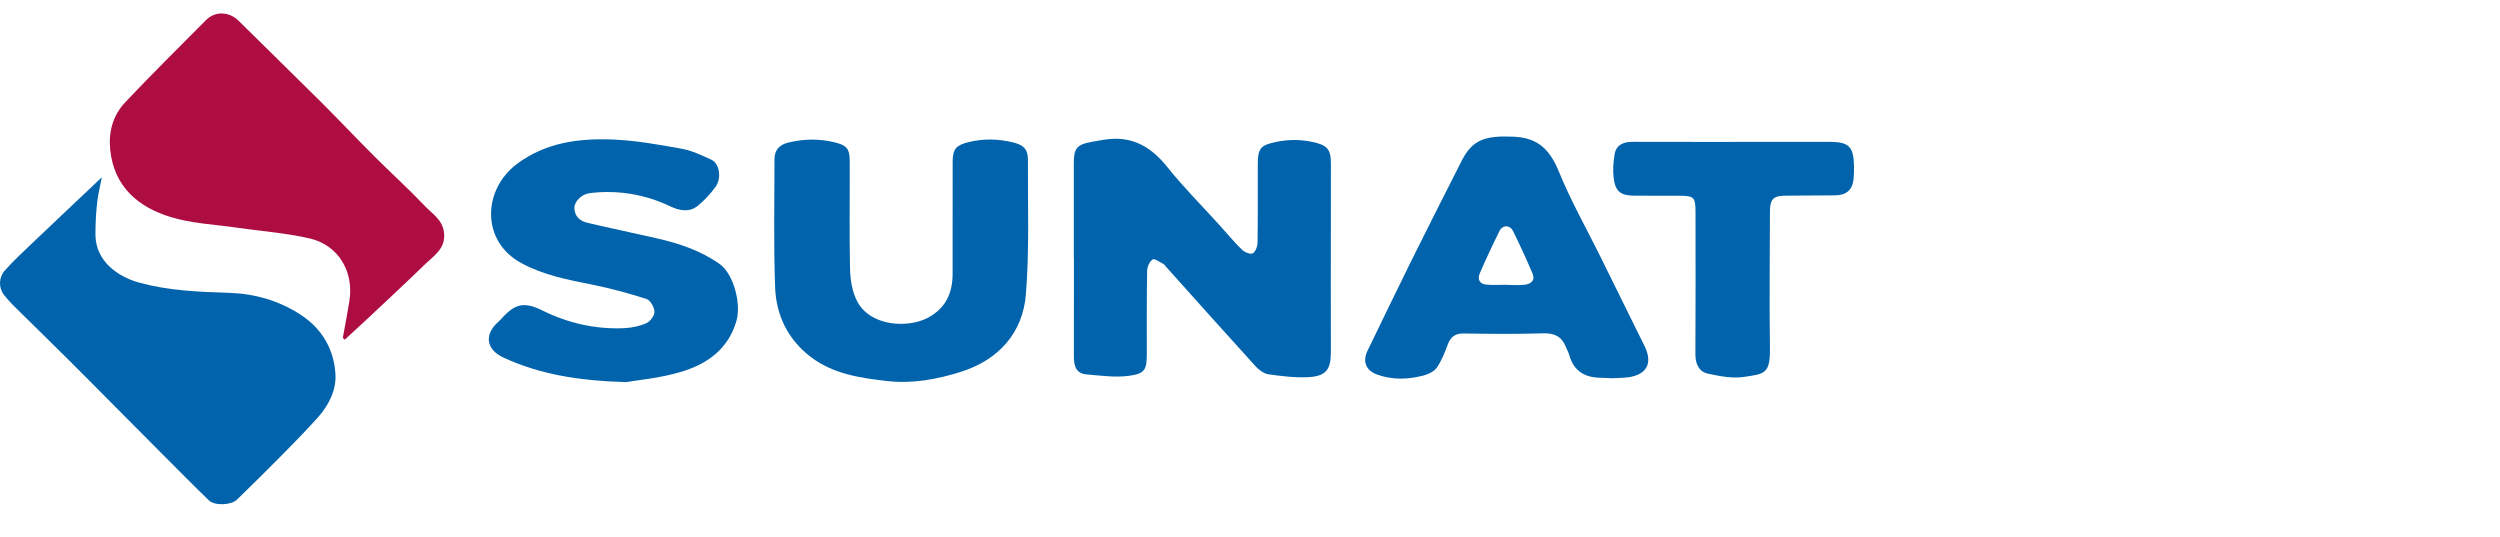
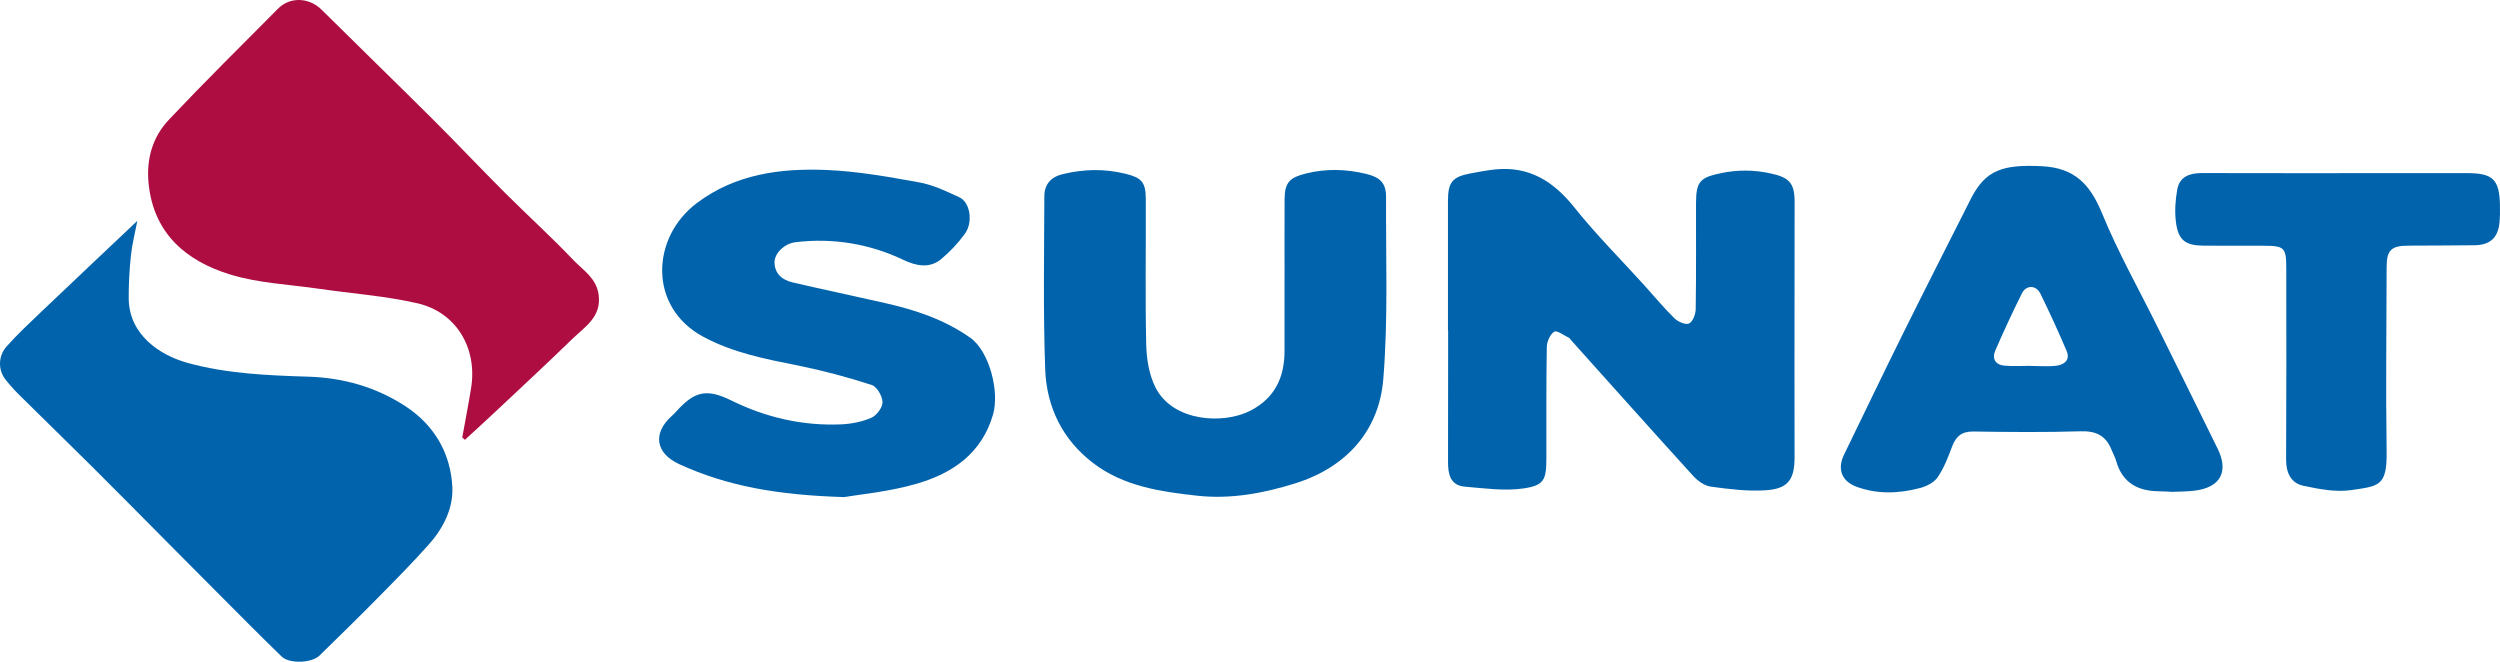
- <svg xmlns="http://www.w3.org/2000/svg" width="149" height="32" viewBox="0 0 149 32">
-   <g>
-     <g>
-       <g>
-         <path fill="#ae0d41" d="M20.432 20.14c.13-.73.273-1.456.391-2.187.284-1.761-.653-3.351-2.379-3.746-1.423-.326-2.896-.429-4.346-.64-1.318-.193-2.68-.246-3.939-.635-1.929-.597-3.363-1.8-3.59-4.005-.111-1.075.166-2.06.895-2.832 1.575-1.667 3.207-3.28 4.824-4.908.537-.54 1.38-.496 1.924.043 1.627 1.614 3.274 3.209 4.898 4.826 1.076 1.071 2.116 2.178 3.19 3.25 1.007 1.006 2.064 1.962 3.044 2.993.43.45 1.019.797 1.116 1.533.131.983-.607 1.412-1.161 1.95-1.114 1.082-2.253 2.138-3.385 3.202-.451.424-.91.84-1.365 1.26l-.117-.105z" />
+ <svg xmlns="http://www.w3.org/2000/svg" id="svg118" version="1.1" viewBox="0 0 110.5 29.248" height="29.248" width="110.5">
+   <defs id="defs122" />
+   <g transform="translate(8.6873582e-5,-0.8032181)" id="g116">
+     <g id="g114">
+       <g id="g88">
+         <path id="path86" d="m 20.432,20.14 c 0.13,-0.73 0.273,-1.456 0.391,-2.187 0.284,-1.761 -0.653,-3.351 -2.379,-3.746 -1.423,-0.326 -2.896,-0.429 -4.346,-0.64 C 12.78,13.374 11.418,13.321 10.159,12.932 8.23,12.335 6.796,11.132 6.569,8.927 6.458,7.852 6.735,6.867 7.464,6.095 c 1.575,-1.667 3.207,-3.28 4.824,-4.908 0.537,-0.54 1.38,-0.496 1.924,0.043 1.627,1.614 3.274,3.209 4.898,4.826 1.076,1.071 2.116,2.178 3.19,3.25 1.007,1.006 2.064,1.962 3.044,2.993 0.43,0.45 1.019,0.797 1.116,1.533 0.131,0.983 -0.607,1.412 -1.161,1.95 -1.114,1.082 -2.253,2.138 -3.385,3.202 -0.451,0.424 -0.91,0.84 -1.365,1.26 l -0.117,-0.105 z" fill="#ae0d41" />
      </g>
-       <g>
-         <path fill="#0163ac" d="M6.07 10.565c-.113.588-.233 1.045-.28 1.51a16.83 16.83 0 0 0-.101 1.94c.025 1.582 1.362 2.491 2.629 2.836 1.737.472 3.52.546 5.307.601 1.55.048 3.004.46 4.306 1.314 1.278.838 1.988 2.084 2.063 3.567.047.92-.397 1.814-1.031 2.526-.735.824-1.513 1.61-2.289 2.396-.84.852-1.698 1.69-2.554 2.526-.339.331-1.327.374-1.671.042-.93-.9-1.84-1.823-2.755-2.74-.746-.746-1.488-1.496-2.232-2.244-1.109-1.115-2.212-2.235-3.326-3.344C3.087 20.45 2.024 19.422.973 18.38a8.123 8.123 0 0 1-.746-.819 1.14 1.14 0 0 1 .067-1.447c.466-.524.98-1.006 1.488-1.49 1.39-1.325 2.789-2.641 4.287-4.059z" />
+       <g id="g92">
+         <path id="path90" d="m 6.07,10.565 c -0.113,0.588 -0.233,1.045 -0.28,1.51 a 16.83,16.83 0 0 0 -0.101,1.94 c 0.025,1.582 1.362,2.491 2.629,2.836 1.737,0.472 3.52,0.546 5.307,0.601 1.55,0.048 3.004,0.46 4.306,1.314 1.278,0.838 1.988,2.084 2.063,3.567 0.047,0.92 -0.397,1.814 -1.031,2.526 -0.735,0.824 -1.513,1.61 -2.289,2.396 -0.84,0.852 -1.698,1.69 -2.554,2.526 -0.339,0.331 -1.327,0.374 -1.671,0.042 C 11.519,28.923 10.609,28 9.694,27.083 8.948,26.337 8.206,25.587 7.462,24.839 6.353,23.724 5.25,22.604 4.136,21.495 3.087,20.45 2.024,19.422 0.973,18.38 A 8.123,8.123 0 0 1 0.227,17.561 1.14,1.14 0 0 1 0.294,16.114 c 0.466,-0.524 0.98,-1.006 1.488,-1.49 1.39,-1.325 2.789,-2.641 4.287,-4.059 z" fill="#0163ac" />
      </g>
-       <g>
-         <path fill="#0163ac" d="M64 15.398V9.7c-.002-.85.189-1.085 1.03-1.239.348-.063.696-.132 1.047-.168 1.51-.156 2.586.521 3.51 1.68.956 1.197 2.047 2.287 3.078 3.425.446.493.87 1.008 1.344 1.473.156.153.494.302.646.231.165-.077.292-.41.295-.633.025-1.564.01-3.129.014-4.693.002-.968.194-1.132 1.126-1.324a5.125 5.125 0 0 1 2.148.012c.833.175 1.085.416 1.084 1.263 0 2.421-.005 4.842-.006 7.263 0 1.34.004 2.681.004 4.022 0 .991-.287 1.397-1.279 1.462-.802.052-1.622-.052-2.424-.162-.278-.038-.579-.254-.777-.472-1.806-1.985-3.591-3.987-5.383-5.984-.037-.041-.066-.1-.112-.123-.22-.106-.535-.343-.646-.271-.184.119-.326.438-.33.676-.029 1.638-.016 3.277-.019 4.916-.001.956-.093 1.207-1.028 1.34-.837.119-1.716-.009-2.573-.08-.655-.056-.748-.561-.746-1.105.005-1.583.004-3.166.004-4.75V15.4z" />
+       <g id="g96">
+         <path id="path94" d="M 64,15.398 V 9.7 c -0.002,-0.85 0.189,-1.085 1.03,-1.239 0.348,-0.063 0.696,-0.132 1.047,-0.168 1.51,-0.156 2.586,0.521 3.51,1.68 0.956,1.197 2.047,2.287 3.078,3.425 0.446,0.493 0.87,1.008 1.344,1.473 0.156,0.153 0.494,0.302 0.646,0.231 0.165,-0.077 0.292,-0.41 0.295,-0.633 0.025,-1.564 0.01,-3.129 0.014,-4.693 0.002,-0.968 0.194,-1.132 1.126,-1.324 a 5.125,5.125 0 0 1 2.148,0.012 c 0.833,0.175 1.085,0.416 1.084,1.263 0,2.421 -0.005,4.842 -0.006,7.263 0,1.34 0.004,2.681 0.004,4.022 0,0.991 -0.287,1.397 -1.279,1.462 -0.802,0.052 -1.622,-0.052 -2.424,-0.162 -0.278,-0.038 -0.579,-0.254 -0.777,-0.472 -1.806,-1.985 -3.591,-3.987 -5.383,-5.984 -0.037,-0.041 -0.066,-0.1 -0.112,-0.123 -0.22,-0.106 -0.535,-0.343 -0.646,-0.271 -0.184,0.119 -0.326,0.438 -0.33,0.676 -0.029,1.638 -0.016,3.277 -0.019,4.916 -10e-4,0.956 -0.093,1.207 -1.028,1.34 -0.837,0.119 -1.716,-0.009 -2.573,-0.08 -0.655,-0.056 -0.748,-0.561 -0.746,-1.105 0.005,-1.583 0.004,-3.166 0.004,-4.75 V 15.4 Z" fill="#0163ac" />
      </g>
-       <g>
-         <path fill="#0163ac" d="M37.307 22.775c-2.954-.09-5.18-.49-7.287-1.457-1.046-.48-1.187-1.366-.321-2.136a2.51 2.51 0 0 0 .196-.197c.805-.895 1.344-1.015 2.427-.482 1.533.755 3.15 1.129 4.855 1.057.454-.02.93-.114 1.343-.295.231-.102.493-.457.487-.69-.007-.265-.248-.682-.476-.755a29.571 29.571 0 0 0-3.274-.864c-1.443-.286-2.88-.567-4.187-1.276-2.414-1.31-2.3-4.369-.273-5.899 1.693-1.278 3.681-1.546 5.705-1.466 1.382.054 2.762.303 4.128.55.61.109 1.198.393 1.77.656.487.223.623 1.117.238 1.628a6.165 6.165 0 0 1-1.063 1.127c-.511.406-1.106.27-1.642.016a8.58 8.58 0 0 0-4.771-.783c-.49.057-.938.49-.928.903.013.505.355.77.797.873 1.355.317 2.717.6 4.073.91 1.344.305 2.626.722 3.784 1.538.832.586 1.302 2.365 1.003 3.397-.497 1.71-1.78 2.585-3.335 3.043-1.252.37-2.578.484-3.249.602z" />
+       <g id="g100">
+         <path id="path98" d="m 37.307,22.775 c -2.954,-0.09 -5.18,-0.49 -7.287,-1.457 -1.046,-0.48 -1.187,-1.366 -0.321,-2.136 a 2.51,2.51 0 0 0 0.196,-0.197 c 0.805,-0.895 1.344,-1.015 2.427,-0.482 1.533,0.755 3.15,1.129 4.855,1.057 0.454,-0.02 0.93,-0.114 1.343,-0.295 0.231,-0.102 0.493,-0.457 0.487,-0.69 C 39,18.31 38.759,17.893 38.531,17.82 A 29.571,29.571 0 0 0 35.257,16.956 C 33.814,16.67 32.377,16.389 31.07,15.68 28.656,14.37 28.77,11.311 30.797,9.781 32.49,8.503 34.478,8.235 36.502,8.315 c 1.382,0.054 2.762,0.303 4.128,0.55 0.61,0.109 1.198,0.393 1.77,0.656 0.487,0.223 0.623,1.117 0.238,1.628 a 6.165,6.165 0 0 1 -1.063,1.127 c -0.511,0.406 -1.106,0.27 -1.642,0.016 a 8.58,8.58 0 0 0 -4.771,-0.783 c -0.49,0.057 -0.938,0.49 -0.928,0.903 0.013,0.505 0.355,0.77 0.797,0.873 1.355,0.317 2.717,0.6 4.073,0.91 1.344,0.305 2.626,0.722 3.784,1.538 0.832,0.586 1.302,2.365 1.003,3.397 -0.497,1.71 -1.78,2.585 -3.335,3.043 -1.252,0.37 -2.578,0.484 -3.249,0.602 z" fill="#0163ac" />
      </g>
-       <g>
-         <path fill="#0163ac" d="M56.777 13.07c0-1.156-.004-2.31.002-3.465.004-.746.235-.958.95-1.135.895-.221 1.766-.195 2.651.018.612.147.887.397.884 1.028-.013 2.681.095 5.374-.122 8.04-.184 2.262-1.602 3.89-3.882 4.608-1.398.439-2.858.714-4.341.55-1.627-.18-3.26-.415-4.611-1.45-1.346-1.03-2.049-2.473-2.11-4.128-.092-2.549-.045-5.103-.038-7.654 0-.52.276-.853.815-.983.924-.223 1.835-.245 2.761-.018.709.173.905.36.908 1.11.01 2.141-.03 4.284.018 6.425.015.65.126 1.36.418 1.928.776 1.507 3.01 1.626 4.198 1.006 1.077-.562 1.5-1.475 1.498-2.64-.002-1.08 0-2.16 0-3.24z" />
+       <g id="g104">
+         <path id="path102" d="m 56.777,13.07 c 0,-1.156 -0.004,-2.31 0.002,-3.465 0.004,-0.746 0.235,-0.958 0.95,-1.135 0.895,-0.221 1.766,-0.195 2.651,0.018 0.612,0.147 0.887,0.397 0.884,1.028 -0.013,2.681 0.095,5.374 -0.122,8.04 -0.184,2.262 -1.602,3.89 -3.882,4.608 -1.398,0.439 -2.858,0.714 -4.341,0.55 -1.627,-0.18 -3.26,-0.415 -4.611,-1.45 -1.346,-1.03 -2.049,-2.473 -2.11,-4.128 -0.092,-2.549 -0.045,-5.103 -0.038,-7.654 0,-0.52 0.276,-0.853 0.815,-0.983 0.924,-0.223 1.835,-0.245 2.761,-0.018 0.709,0.173 0.905,0.36 0.908,1.11 0.01,2.141 -0.03,4.284 0.018,6.425 0.015,0.65 0.126,1.36 0.418,1.928 0.776,1.507 3.01,1.626 4.198,1.006 1.077,-0.562 1.5,-1.475 1.498,-2.64 -0.002,-1.08 0,-2.16 0,-3.24 z" fill="#0163ac" />
      </g>
-       <g>
-         <path fill="#0163ac" d="M89.775 16.973c-.391 0-.784.025-1.172-.007-.408-.034-.567-.309-.41-.671.369-.85.76-1.691 1.173-2.521.191-.385.63-.379.821.012.408.833.796 1.677 1.158 2.53.168.395-.105.609-.454.652-.367.045-.744.01-1.116.01v-.005zm6.25 5.57c.334-.017.671-.011 1.003-.055 1.12-.15 1.49-.84.992-1.853-.881-1.797-1.771-3.59-2.659-5.384-.823-1.663-1.74-3.287-2.442-4.999-.528-1.284-1.2-2.035-2.69-2.104-1.706-.078-2.47.164-3.117 1.442-1.002 1.984-2.011 3.964-2.998 5.955-.883 1.779-1.738 3.57-2.608 5.355-.306.63-.113 1.175.564 1.422.918.334 1.865.299 2.794.052.286-.077.62-.242.778-.473.278-.406.463-.884.637-1.35.17-.458.428-.683.946-.675 1.582.024 3.166.04 4.747-.01.677-.02 1.107.196 1.354.81.07.172.161.337.212.514.27.946.942 1.316 1.872 1.327.205.002.41.017.614.026z" />
+       <g id="g108">
+         <path id="path106" d="m 89.775,16.973 c -0.391,0 -0.784,0.025 -1.172,-0.007 -0.408,-0.034 -0.567,-0.309 -0.41,-0.671 0.369,-0.85 0.76,-1.691 1.173,-2.521 0.191,-0.385 0.63,-0.379 0.821,0.012 0.408,0.833 0.796,1.677 1.158,2.53 0.168,0.395 -0.105,0.609 -0.454,0.652 -0.367,0.045 -0.744,0.01 -1.116,0.01 z m 6.25,5.57 c 0.334,-0.017 0.671,-0.011 1.003,-0.055 1.12,-0.15 1.49,-0.84 0.992,-1.853 -0.881,-1.797 -1.771,-3.59 -2.659,-5.384 -0.823,-1.663 -1.74,-3.287 -2.442,-4.999 -0.528,-1.284 -1.2,-2.035 -2.69,-2.104 -1.706,-0.078 -2.47,0.164 -3.117,1.442 -1.002,1.984 -2.011,3.964 -2.998,5.955 -0.883,1.779 -1.738,3.57 -2.608,5.355 -0.306,0.63 -0.113,1.175 0.564,1.422 0.918,0.334 1.865,0.299 2.794,0.052 0.286,-0.077 0.62,-0.242 0.778,-0.473 0.278,-0.406 0.463,-0.884 0.637,-1.35 0.17,-0.458 0.428,-0.683 0.946,-0.675 1.582,0.024 3.166,0.04 4.747,-0.01 0.677,-0.02 1.107,0.196 1.354,0.81 0.07,0.172 0.161,0.337 0.212,0.514 0.27,0.946 0.942,1.316 1.872,1.327 0.205,0.002 0.41,0.017 0.614,0.026 z" fill="#0163ac" />
      </g>
-       <g>
-         <path fill="#0163ac" d="M103.362 8.456c1.9 0 3.799-.002 5.699 0 1.129.001 1.415.284 1.437 1.422.005.26.004.523-.023.782-.07.666-.428.977-1.109.983-.968.008-1.936.017-2.904.018-.766.001-.97.19-.973.942-.006 2.719-.04 5.438 0 8.156.022 1.548-.352 1.524-1.543 1.704-.692.105-1.445-.04-2.145-.191-.544-.117-.758-.578-.755-1.155.015-2.812.011-5.625.007-8.437 0-.944-.074-1.012-1.022-1.015-.875-.003-1.75.004-2.625-.003-.813-.006-1.128-.24-1.23-1.045-.06-.47-.025-.967.058-1.436.102-.576.557-.73 1.094-.728 1.397.006 2.793.004 4.19.005h1.844z" />
+       <g id="g112">
+         <path id="path110" d="m 103.362,8.456 c 1.9,0 3.799,-0.002 5.699,0 1.129,0.001 1.415,0.284 1.437,1.422 0.005,0.26 0.004,0.523 -0.023,0.782 -0.07,0.666 -0.428,0.977 -1.109,0.983 -0.968,0.008 -1.936,0.017 -2.904,0.018 -0.766,0.001 -0.97,0.19 -0.973,0.942 -0.006,2.719 -0.04,5.438 0,8.156 0.022,1.548 -0.352,1.524 -1.543,1.704 -0.692,0.105 -1.445,-0.04 -2.145,-0.191 -0.544,-0.117 -0.758,-0.578 -0.755,-1.155 0.015,-2.812 0.011,-5.625 0.007,-8.437 0,-0.944 -0.074,-1.012 -1.022,-1.015 -0.875,-0.003 -1.75,0.004 -2.625,-0.003 -0.813,-0.006 -1.128,-0.24 -1.23,-1.045 -0.06,-0.47 -0.025,-0.967 0.058,-1.436 0.102,-0.576 0.557,-0.73 1.094,-0.728 1.397,0.006 2.793,0.004 4.19,0.005 h 1.844 z" fill="#0163ac" />
      </g>
    </g>
  </g>
</svg>
